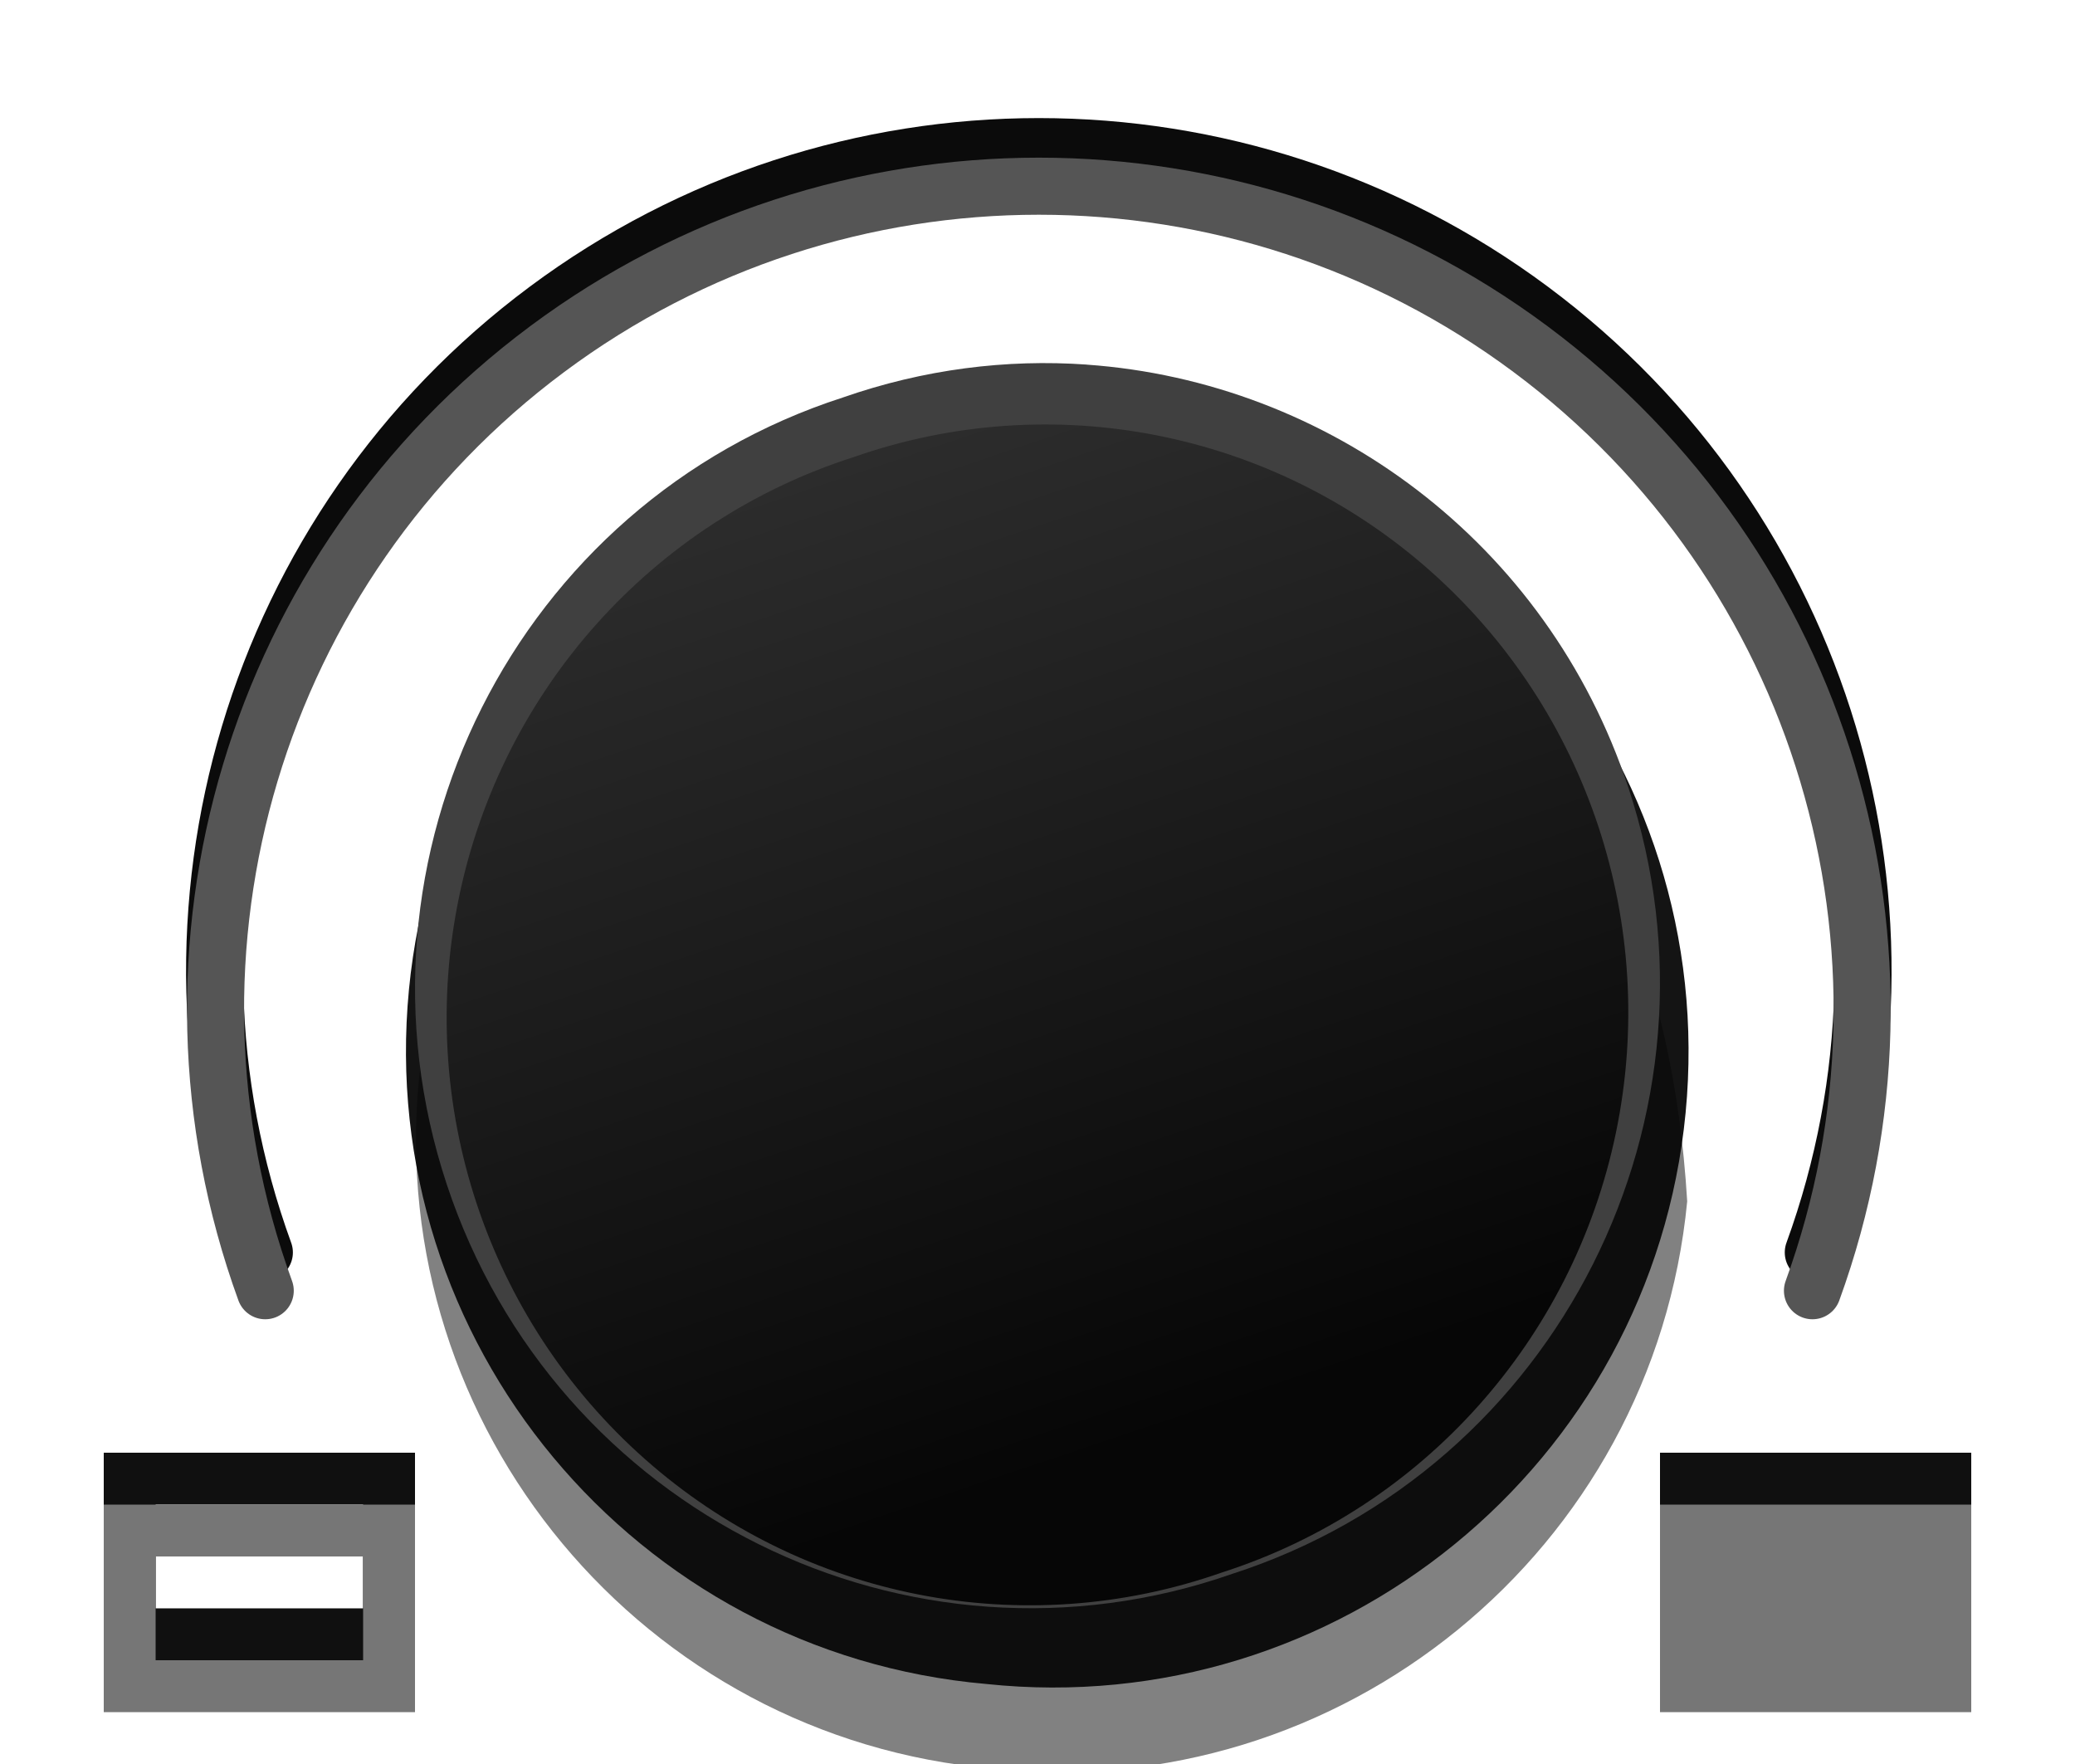
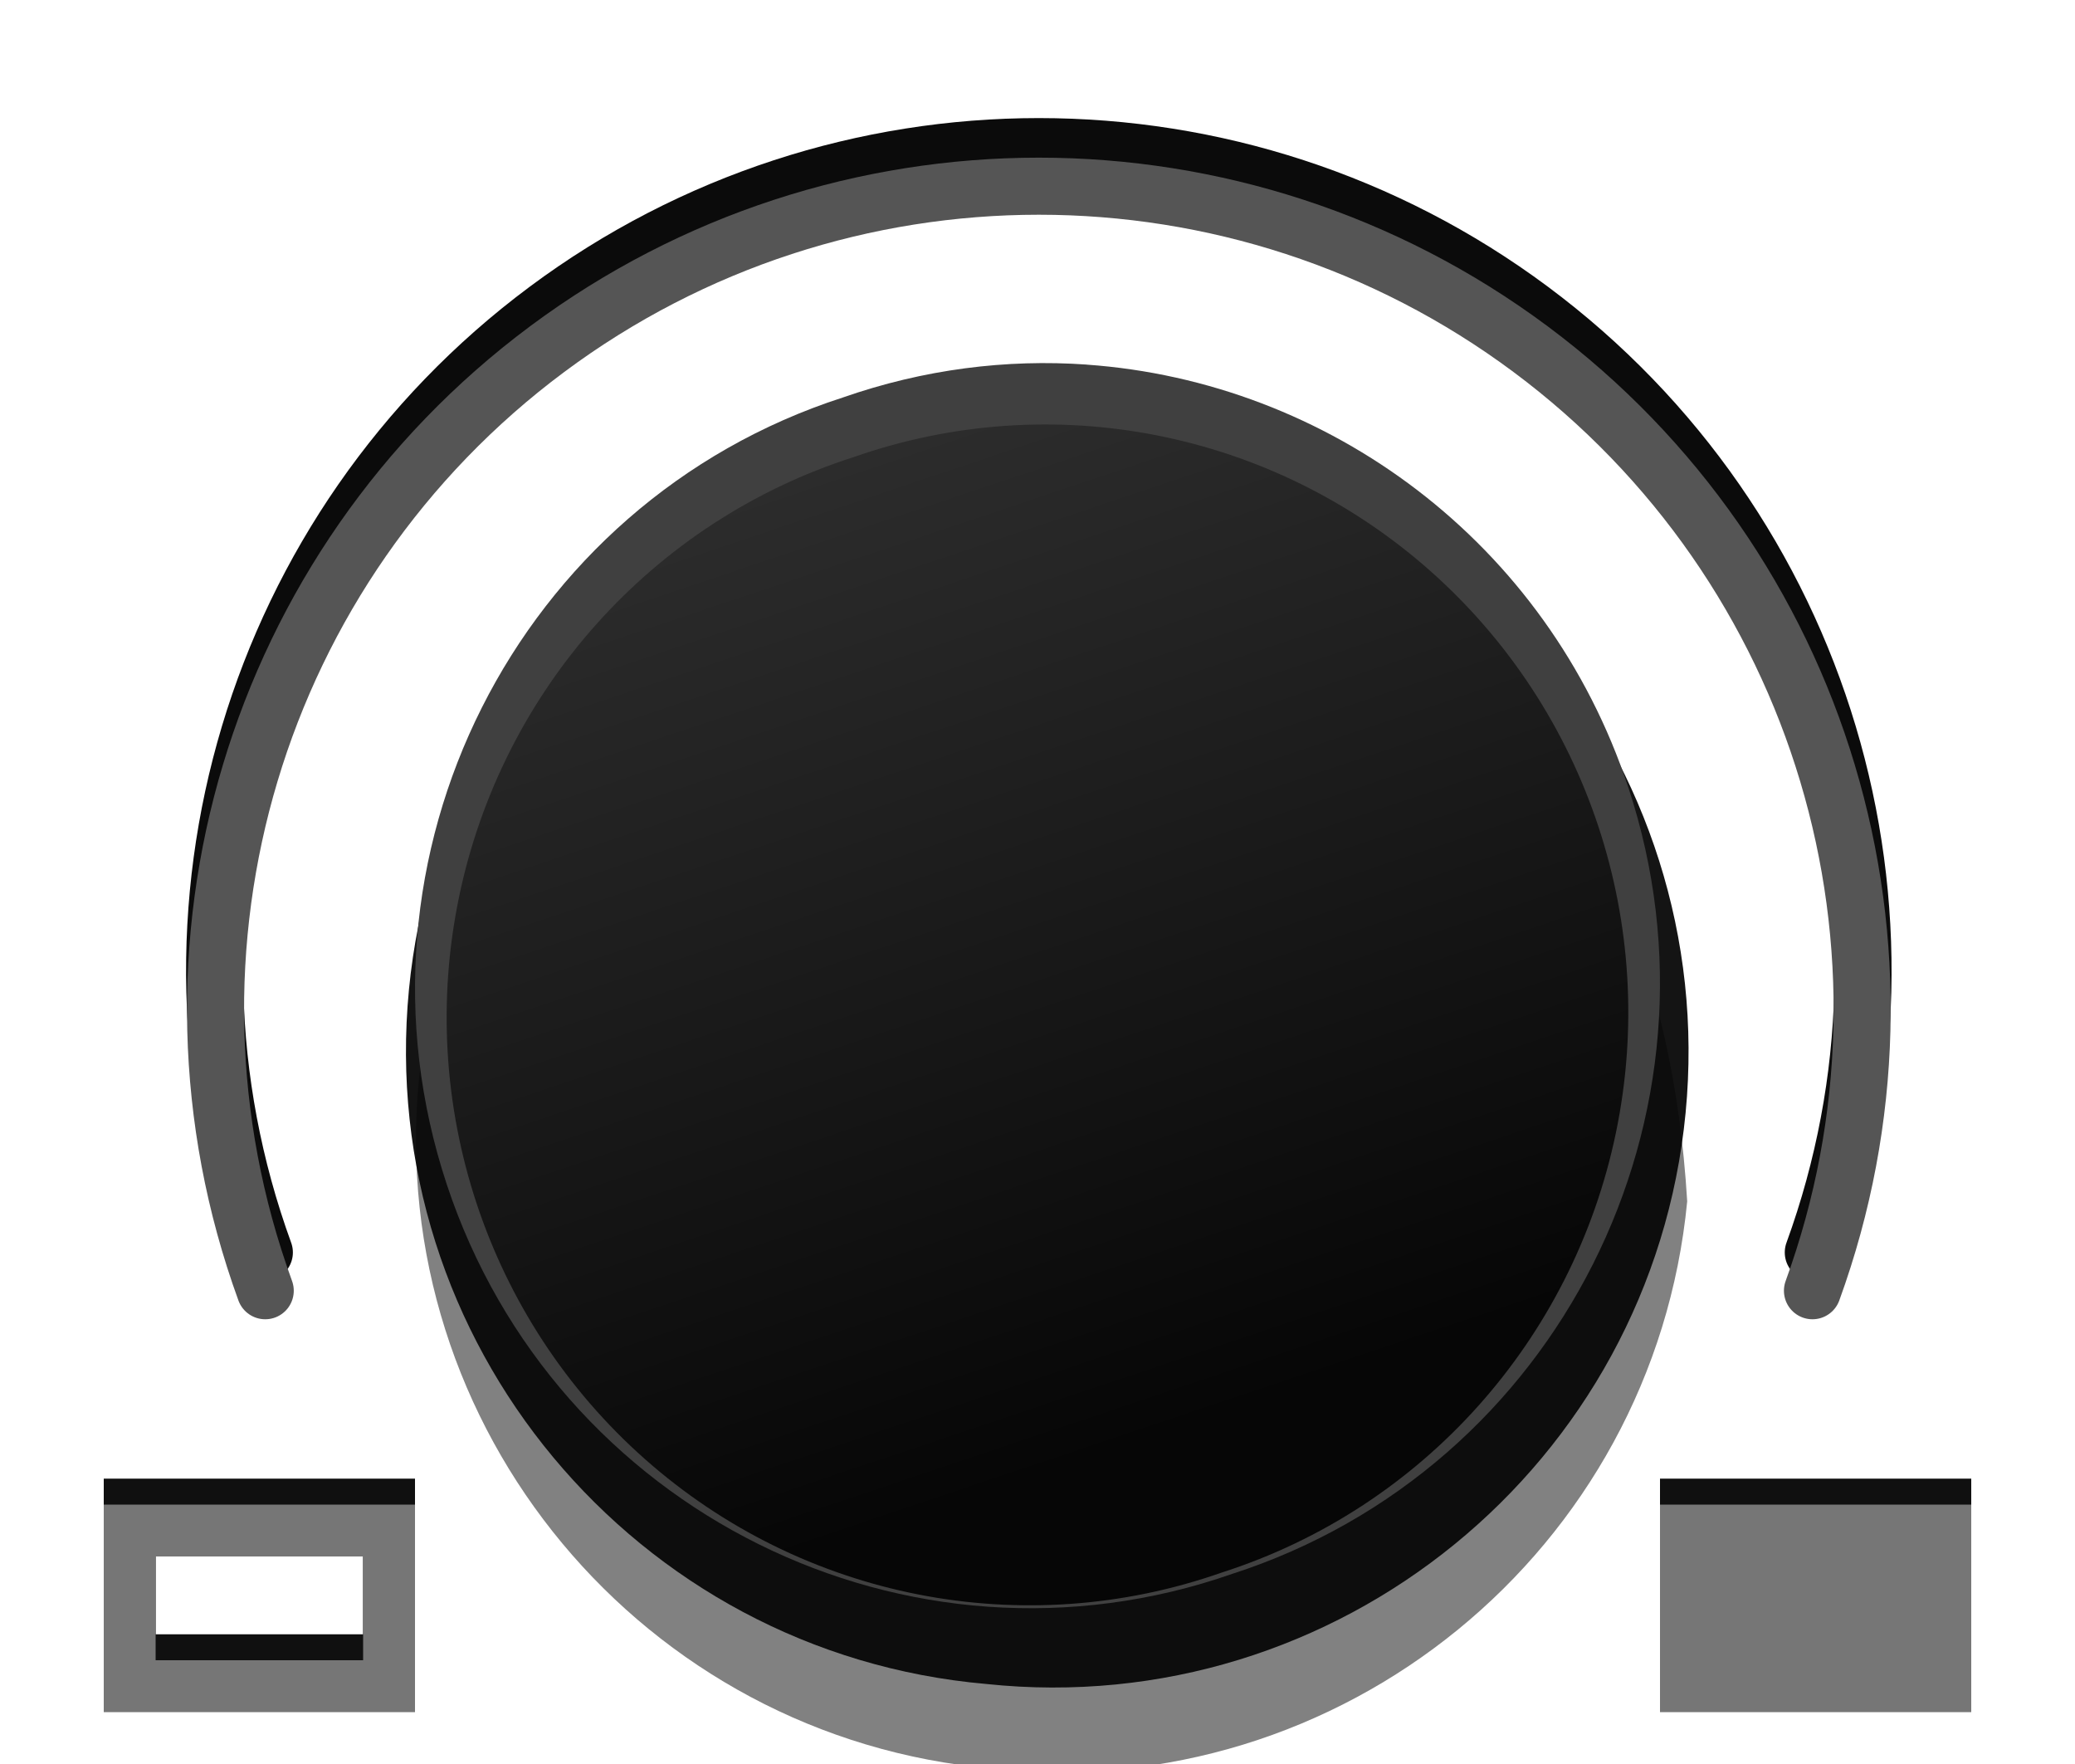
<svg xmlns="http://www.w3.org/2000/svg" width="40" height="34" version="1.1">
  <defs>
    <linearGradient id="a" x1="256.74" x2="484.71" y1="472.03" y2="472.03" gradientTransform="matrix(-.03288643 -.09943641 .09865929 -.03314547 -14.29429 68.37165)" gradientUnits="userSpaceOnUse">
      <stop stop-color="#060606" offset="0" />
      <stop stop-color="#343434" offset="1" />
    </linearGradient>
  </defs>
  <g display="none">
    <rect x="-840.683" y="-713" width="1780.366" height="1459" fill="#1e1e1e" style="paint-order:fill markers stroke" />
  </g>
-   <path d="m32 28v4h6v-4z" color="#000000" fill="#101010" style="text-indent:0;text-transform:none" />
-   <path d="m2 28v4h6v-4zm1 1h4v2h-4z" color="#000000" fill="#101010" style="text-indent:0;text-transform:none" />
+   <path d="m32 28.5v4h6v-4z" color="#000000" fill="#101010" style="text-indent:0;text-transform:none" />
+   <path d="m2 28.5v4h6v-4zm1 1h4v2h-4z" color="#000000" fill="#101010" style="text-indent:0;text-transform:none" />
  <rect x="2.5" y="29.5" width="5" height="3" fill="none" stroke="#767676" stroke-dashoffset="319.5" stroke-linecap="round" />
  <rect x="32.5" y="29.5" width="5" height="3" fill="#767676" stroke="#767676" stroke-dashoffset="319.5" stroke-linecap="round" />
  <g transform="rotate(23.94677,19.99645,19.00845)">
    <g transform="matrix(.10676 0 0 .10676 -19.07112 -31.78629)" opacity=".493">
      <path d="m270.694 536.407c20.014 60.045 85.318 92.318 145.171 71.759 60.218-19.463 93.1-84.464 73.085-144.509-78.297-151.1-253.52-44.948-218.256 72.75z" color="#000000" color-rendering="auto" dominant-baseline="auto" image-rendering="auto" opacity="1" shape-rendering="auto" solid-color="#000000" style="font-feature-settings:normal;font-variant-alternates:normal;font-variant-caps:normal;font-variant-ligatures:normal;font-variant-numeric:normal;font-variant-position:normal;isolation:auto;mix-blend-mode:normal;shape-padding:0;text-decoration-color:#000000;text-decoration-line:none;text-decoration-style:solid;text-indent:0;text-orientation:mixed;text-transform:none;white-space:normal" />
    </g>
    <g transform="matrix(.1074697 0 0 .1074697 -20.13786 -33.65979)" fill="#050505" opacity=".94">
      <path d="m270.694 536.407c20.014 60.045 85.318 92.318 145.171 71.759 60.218-19.463 93.1-84.464 73.085-144.509-20.014-60.045-85.32-92.318-145.173-71.759-60.218 19.463-93.098 84.464-73.084 144.509z" color="#000000" color-rendering="auto" dominant-baseline="auto" fill="#050505" image-rendering="auto" opacity="1" shape-rendering="auto" solid-color="#000000" style="font-feature-settings:normal;font-variant-alternates:normal;font-variant-caps:normal;font-variant-ligatures:normal;font-variant-numeric:normal;font-variant-position:normal;isolation:auto;mix-blend-mode:normal;shape-padding:0;text-decoration-color:#000000;text-decoration-line:none;text-decoration-style:solid;text-indent:0;text-orientation:mixed;text-transform:none;white-space:normal" />
    </g>
  </g>
  <path d="m20.947 7.027c-1.548-.109-3.142.09-4.701.635-6.287 2.03-9.721 8.854-7.635 15.162 2.086 6.309 8.902 9.691 15.141 7.512 6.287-2.03 9.723-8.852 7.637-15.16-1.565-4.733-5.793-7.821-10.441-8.148z" color="#000000" color-rendering="auto" dominant-baseline="auto" fill="#404040" image-rendering="auto" shape-rendering="auto" solid-color="#000000" style="font-feature-settings:normal;font-variant-alternates:normal;font-variant-caps:normal;font-variant-ligatures:normal;font-variant-numeric:normal;font-variant-position:normal;isolation:auto;mix-blend-mode:normal;shape-padding:0;text-decoration-color:#000000;text-decoration-line:none;text-decoration-style:solid;text-indent:0;text-orientation:mixed;text-transform:none;white-space:normal" />
  <path d="m16.445 8.814a11.241 11.33 0 1 1 7.109 21.495 11.241 11.33 0 1 1-7.109-21.495z" fill="url(#a)" />
  <path d="m5.096 24.14a15.887 15.882 0 0 1 5.442-18.171 15.887 15.882 0 0 1 18.975 0 15.887 15.882 0 0 1 5.442 18.171" fill="none" stroke="#0b0b0b" stroke-linecap="round" stroke-linejoin="round" stroke-width="1.1" style="paint-order:fill markers stroke" />
  <path d="m5.113 24.878a15.87 15.864 0 0 1 5.436-18.15 15.87 15.864 0 0 1 18.954 0 15.87 15.864 0 0 1 5.436 18.15" fill="none" stroke="#555" stroke-linecap="round" stroke-linejoin="round" stroke-width="1.1" style="paint-order:fill markers stroke" />
</svg>
